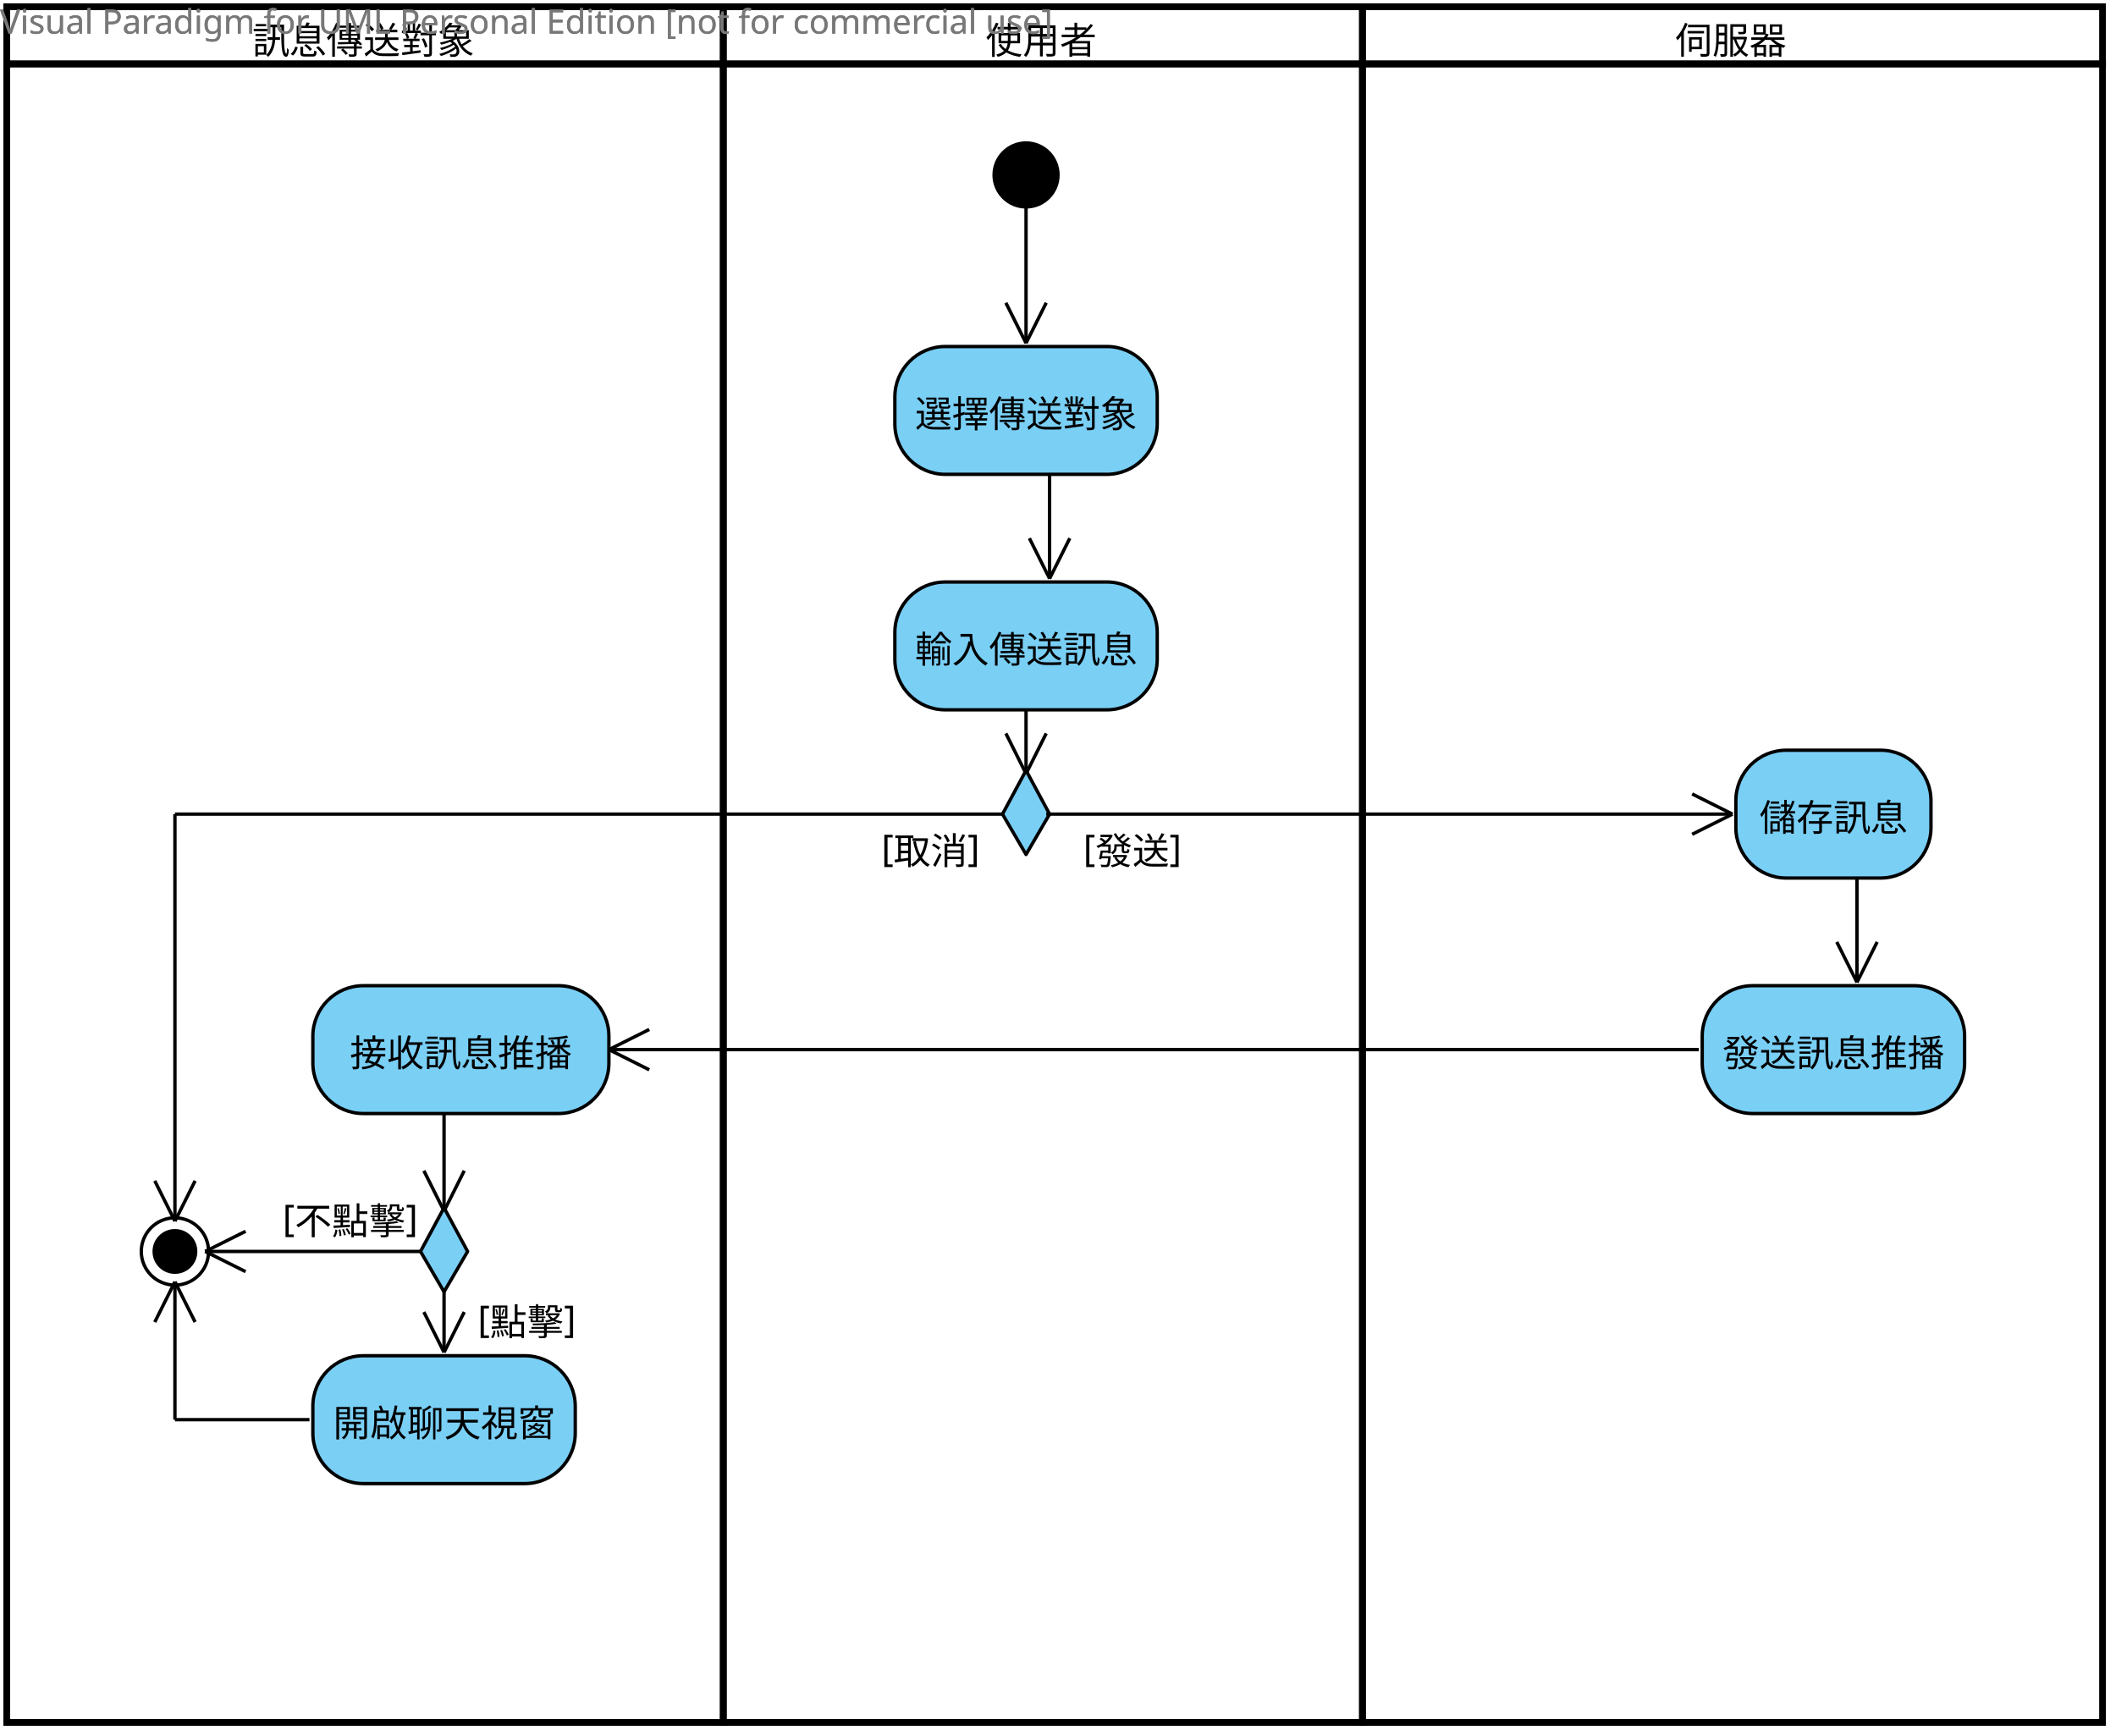
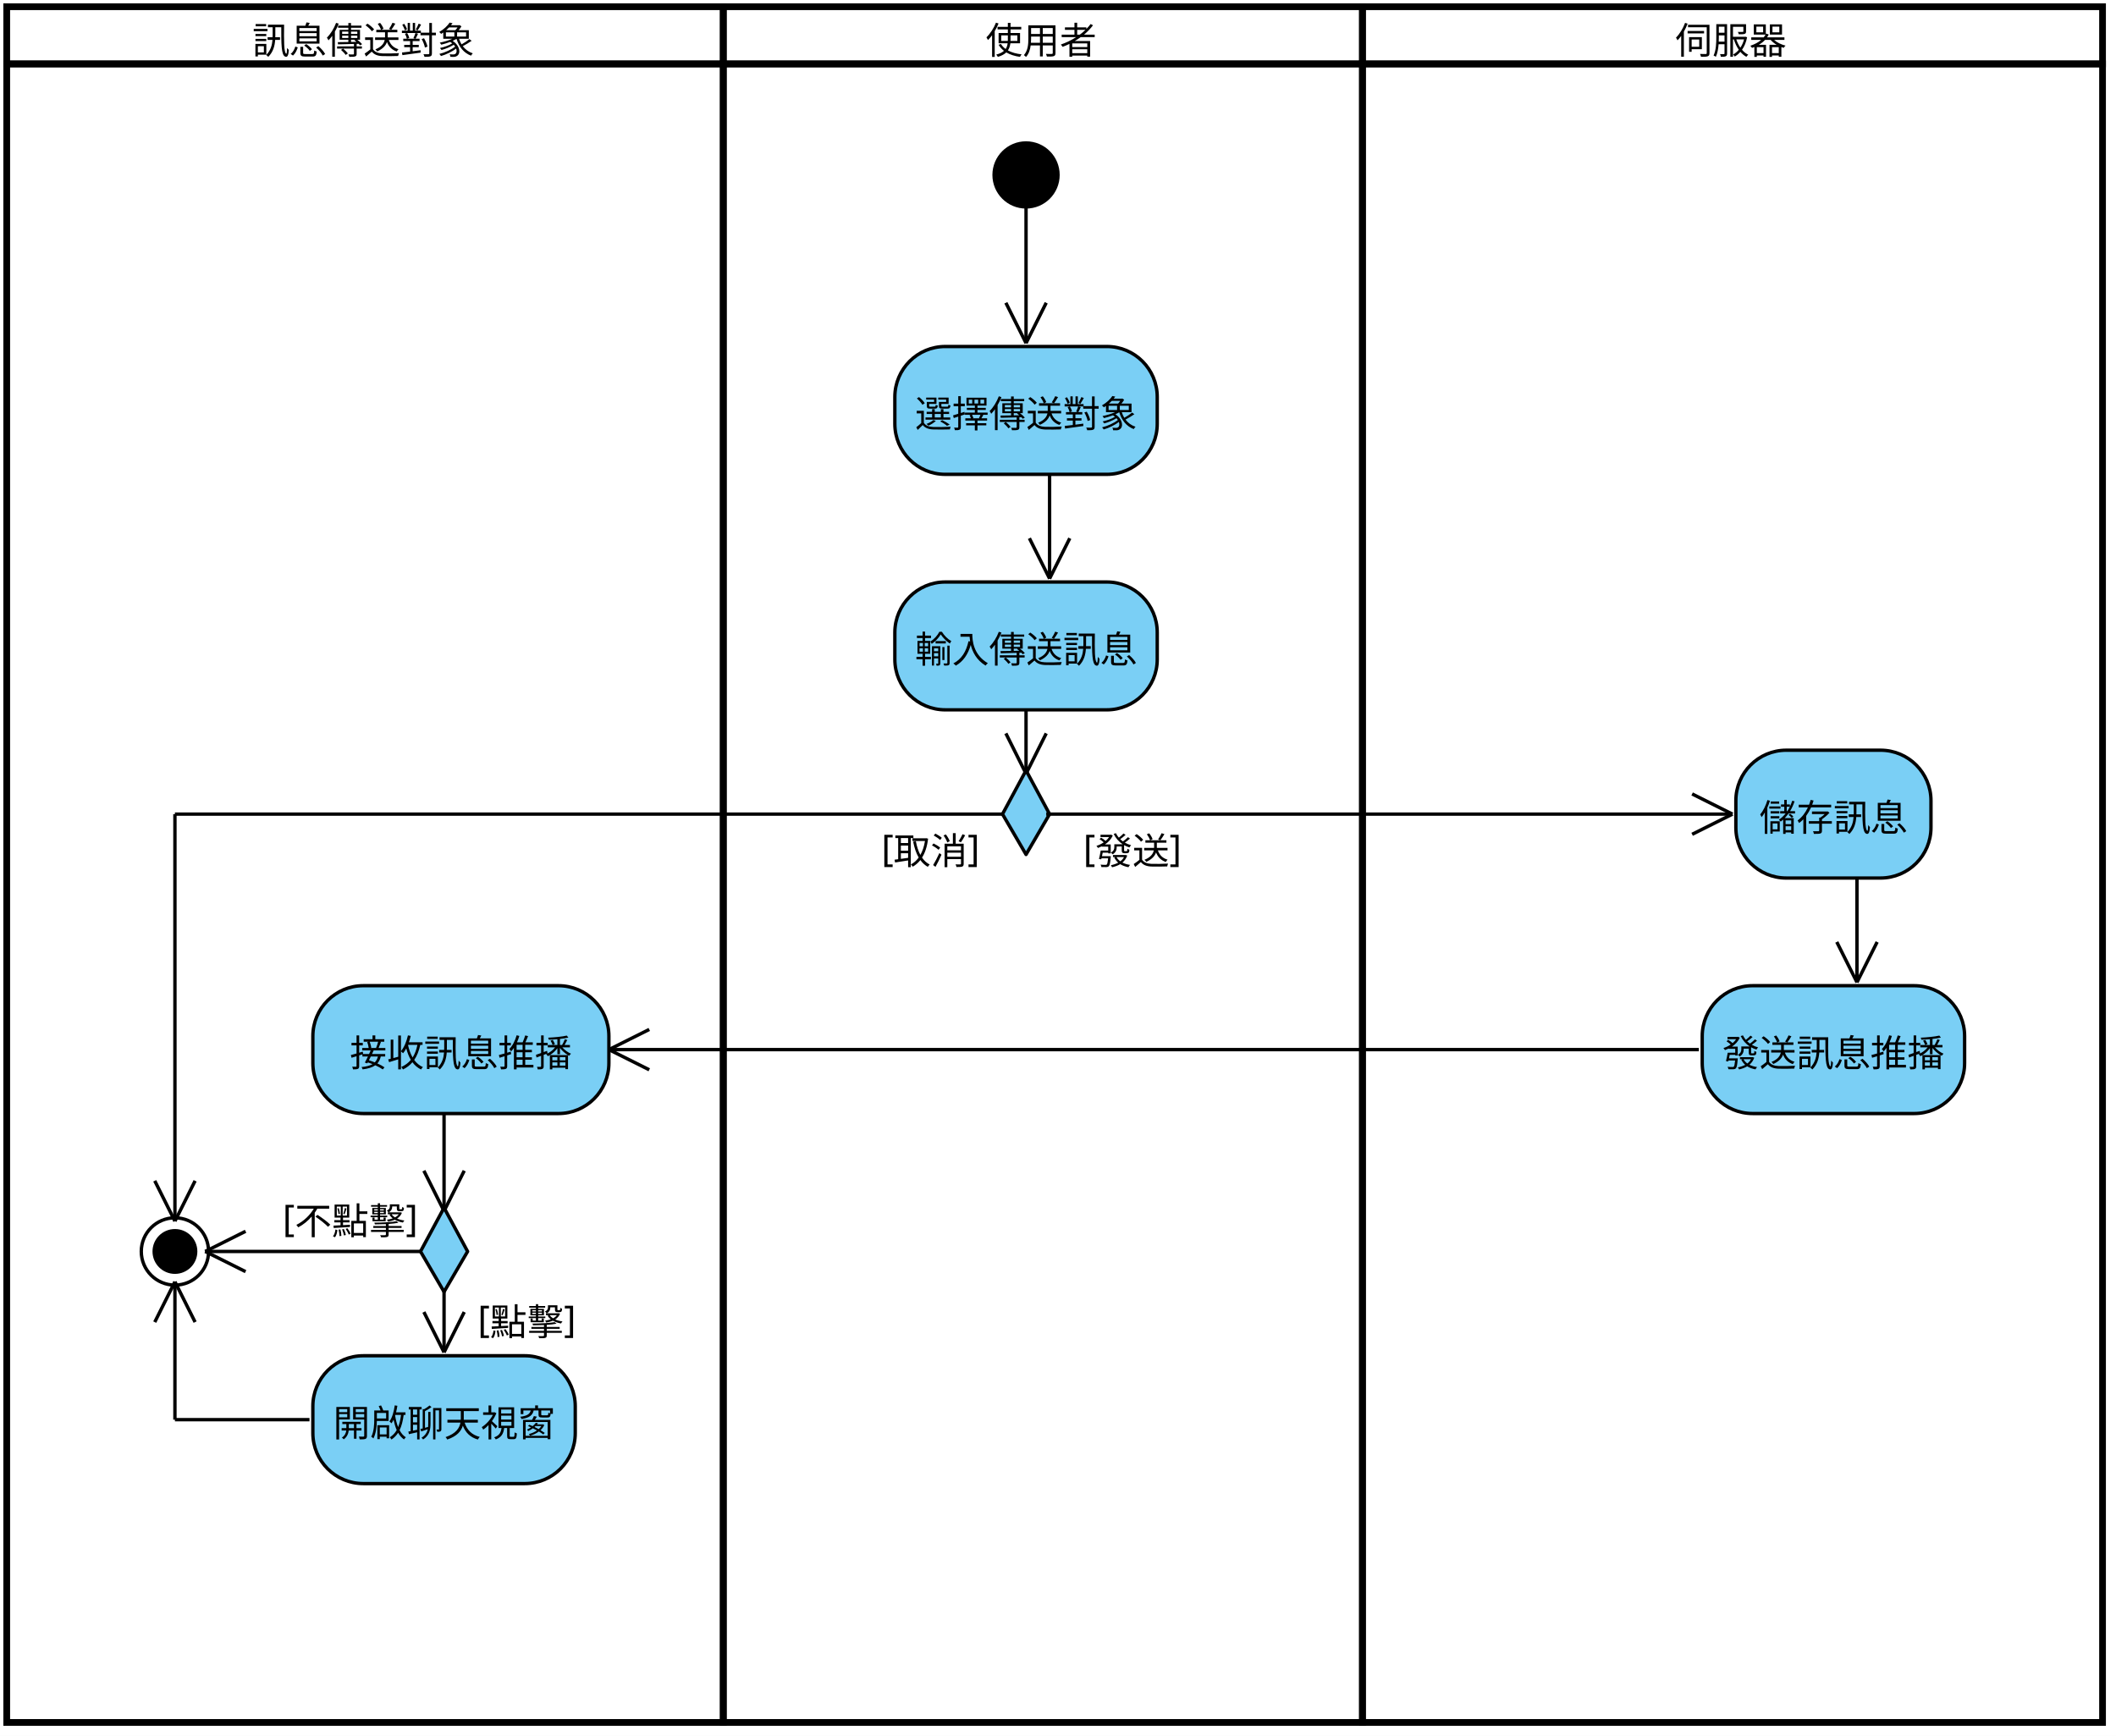
<svg xmlns="http://www.w3.org/2000/svg" style="fill-opacity:1; color-rendering:auto; color-interpolation:auto; stroke:black; text-rendering:auto; stroke-linecap:square; stroke-miterlimit:10; stroke-opacity:1; shape-rendering:auto; fill:black; stroke-dasharray:none; font-weight:normal; stroke-width:1; font-family:'Dialog'; font-style:normal; stroke-linejoin:miter; font-size:12; stroke-dashoffset:0; image-rendering:auto;" width="629" height="516">
  <defs id="genericDefs" />
  <g>
    <defs id="defs1">
      <clipPath clipPathUnits="userSpaceOnUse" id="clipPath1">
        <path d="M-3 -3 L630 -3 L630 517 L-3 517 L-3 -3 Z" />
      </clipPath>
      <clipPath clipPathUnits="userSpaceOnUse" id="clipPath2">
        <path d="M0 0 L0 500 L7 500 L7 0 Z" />
      </clipPath>
      <clipPath clipPathUnits="userSpaceOnUse" id="clipPath3">
        <path d="M-3 -3 L197 -3 L197 24 L-3 24 L-3 -3 Z" />
      </clipPath>
      <clipPath clipPathUnits="userSpaceOnUse" id="clipPath4">
        <path d="M0 0 L190 0 L190 17 L0 17 L0 0 Z" />
      </clipPath>
      <clipPath clipPathUnits="userSpaceOnUse" id="clipPath5">
        <path d="M-3 -3 L197 -3 L197 500 L-3 500 L-3 -3 Z" />
      </clipPath>
      <clipPath clipPathUnits="userSpaceOnUse" id="clipPath6">
        <path d="M-3 -3 L227 -3 L227 24 L-3 24 L-3 -3 Z" />
      </clipPath>
      <clipPath clipPathUnits="userSpaceOnUse" id="clipPath7">
        <path d="M0 0 L220 0 L220 17 L0 17 L0 0 Z" />
      </clipPath>
      <clipPath clipPathUnits="userSpaceOnUse" id="clipPath8">
        <path d="M-3 -3 L227 -3 L227 500 L-3 500 L-3 -3 Z" />
      </clipPath>
      <clipPath clipPathUnits="userSpaceOnUse" id="clipPath9">
        <path d="M-3 -3 L220 -3 L220 24 L-3 24 L-3 -3 Z" />
      </clipPath>
      <clipPath clipPathUnits="userSpaceOnUse" id="clipPath10">
        <path d="M0 0 L213 0 L213 17 L0 17 L0 0 Z" />
      </clipPath>
      <clipPath clipPathUnits="userSpaceOnUse" id="clipPath11">
        <path d="M-3 -3 L220 -3 L220 500 L-3 500 L-3 -3 Z" />
      </clipPath>
      <clipPath clipPathUnits="userSpaceOnUse" id="clipPath12">
        <path d="M-3 -3 L47 -3 L47 27 L-3 27 L-3 -3 Z" />
      </clipPath>
      <clipPath clipPathUnits="userSpaceOnUse" id="clipPath13">
        <path d="M-3 -3 L87 -3 L87 47 L-3 47 L-3 -3 Z" />
      </clipPath>
      <clipPath clipPathUnits="userSpaceOnUse" id="clipPath14">
        <path d="M0 0 L80 0 L80 40 L0 40 L0 0 Z" />
      </clipPath>
      <clipPath clipPathUnits="userSpaceOnUse" id="clipPath15">
        <path d="M-3 -3 L27 -3 L27 47 L-3 47 L-3 -3 Z" />
      </clipPath>
      <clipPath clipPathUnits="userSpaceOnUse" id="clipPath16">
        <path d="M-3 -3 L67 -3 L67 47 L-3 47 L-3 -3 Z" />
      </clipPath>
      <clipPath clipPathUnits="userSpaceOnUse" id="clipPath17">
        <path d="M0 0 L60 0 L60 40 L0 40 L0 0 Z" />
      </clipPath>
      <clipPath clipPathUnits="userSpaceOnUse" id="clipPath18">
        <path d="M-3 -3 L97 -3 L97 47 L-3 47 L-3 -3 Z" />
      </clipPath>
      <clipPath clipPathUnits="userSpaceOnUse" id="clipPath19">
        <path d="M0 0 L90 0 L90 40 L0 40 L0 0 Z" />
      </clipPath>
      <clipPath clipPathUnits="userSpaceOnUse" id="clipPath20">
        <path d="M-3 -3 L27 -3 L27 27 L-3 27 L-3 -3 Z" />
      </clipPath>
      <clipPath clipPathUnits="userSpaceOnUse" id="clipPath21">
        <path d="M0 0 L213 0 L213 493 L0 493 L0 0 Z" />
      </clipPath>
      <clipPath clipPathUnits="userSpaceOnUse" id="clipPath22">
        <path d="M0 0 L220 0 L220 493 L0 493 L0 0 Z" />
      </clipPath>
      <clipPath clipPathUnits="userSpaceOnUse" id="clipPath23">
        <path d="M0 0 L190 0 L190 493 L0 493 L0 0 Z" />
      </clipPath>
      <clipPath clipPathUnits="userSpaceOnUse" id="clipPath24">
        <path d="M0 0 L104 0 L104 145 L0 145 L0 0 Z" />
      </clipPath>
      <clipPath clipPathUnits="userSpaceOnUse" id="clipPath25">
        <path d="M0 0 L104 0 L104 135 L0 135 L0 0 Z" />
      </clipPath>
      <clipPath clipPathUnits="userSpaceOnUse" id="clipPath26">
        <path d="M0 0 L104 0 L104 123 L0 123 L0 0 Z" />
      </clipPath>
      <clipPath clipPathUnits="userSpaceOnUse" id="clipPath27">
        <path d="M0 0 L308 0 L308 104 L0 104 L0 0 Z" />
      </clipPath>
      <clipPath clipPathUnits="userSpaceOnUse" id="clipPath28">
        <path d="M0 0 L428 0 L428 104 L0 104 L0 0 Z" />
      </clipPath>
      <clipPath clipPathUnits="userSpaceOnUse" id="clipPath29">
        <path d="M0 0 L104 0 L104 133 L0 133 L0 0 Z" />
      </clipPath>
      <clipPath clipPathUnits="userSpaceOnUse" id="clipPath30">
        <path d="M0 0 L144 0 L144 145 L0 145 L0 0 Z" />
      </clipPath>
      <clipPath clipPathUnits="userSpaceOnUse" id="clipPath31">
        <path d="M0 0 L168 0 L168 104 L0 104 L0 0 Z" />
      </clipPath>
      <clipPath clipPathUnits="userSpaceOnUse" id="clipPath32">
        <path d="M0 0 L350 0 L350 225 L0 225 L0 0 Z" />
      </clipPath>
      <clipPath clipPathUnits="userSpaceOnUse" id="clipPath33">
        <path d="M0 0 L48 0 L48 17 L0 17 L0 0 Z" />
      </clipPath>
      <clipPath clipPathUnits="userSpaceOnUse" id="clipPath34">
        <path d="M0 0 L59 0 L59 17 L0 17 L0 0 Z" />
      </clipPath>
    </defs>
    <g style="fill:white; text-rendering:geometricPrecision; stroke:white;">
      <rect x="0" y="0" width="629" style="stroke:none;" height="516" />
    </g>
    <g transform="translate(215,2)" style="text-rendering:geometricPrecision; stroke-width:2; font-size:11; font-family:sans-serif;">
      <rect x="0" y="0" width="190" style="clip-path:url(#clipPath3); fill:none;" height="17" />
    </g>
    <g style="text-rendering:geometricPrecision; font-size:11; font-family:sans-serif;" transform="translate(215,2)">
      <text x="78" y="14" style="clip-path:url(#clipPath4); stroke:none;" xml:space="preserve">使用者</text>
    </g>
    <g transform="translate(215,19)" style="text-rendering:geometricPrecision; stroke-width:2; font-size:11; font-family:sans-serif;">
      <rect x="0" y="0" width="190" style="clip-path:url(#clipPath5); fill:none;" height="493" />
    </g>
    <g transform="translate(405,2)" style="text-rendering:geometricPrecision; stroke-width:2; font-size:11; font-family:sans-serif;">
      <rect x="0" y="0" width="220" style="clip-path:url(#clipPath6); fill:none;" height="17" />
    </g>
    <g style="text-rendering:geometricPrecision; font-size:11; font-family:sans-serif;" transform="translate(405,2)">
      <text x="93" y="14" style="clip-path:url(#clipPath7); stroke:none;" xml:space="preserve">伺服器</text>
    </g>
    <g transform="translate(405,19)" style="text-rendering:geometricPrecision; stroke-width:2; font-size:11; font-family:sans-serif;">
      <rect x="0" y="0" width="220" style="clip-path:url(#clipPath8); fill:none;" height="493" />
    </g>
    <g transform="translate(2,2)" style="text-rendering:geometricPrecision; stroke-width:2; font-size:11; font-family:sans-serif;">
      <rect x="0" y="0" width="213" style="clip-path:url(#clipPath9); fill:none;" height="17" />
    </g>
    <g style="text-rendering:geometricPrecision; font-size:11; font-family:sans-serif;" transform="translate(2,2)">
      <text x="73" y="14" style="clip-path:url(#clipPath10); stroke:none;" xml:space="preserve">訊息傳送對象</text>
    </g>
    <g transform="translate(2,19)" style="text-rendering:geometricPrecision; stroke-width:2; font-size:11; font-family:sans-serif;">
      <rect x="0" y="0" width="213" style="clip-path:url(#clipPath11); fill:none;" height="493" />
    </g>
    <g style="text-rendering:geometricPrecision; font-size:11; font-family:sans-serif;" transform="translate(285,42)">
      <circle style="clip-path:url(#clipPath12); stroke:none;" r="10" cx="20" cy="10" />
    </g>
    <g transform="translate(265,102)" style="font-size:11; fill:rgb(122,207,245); text-rendering:geometricPrecision; font-family:sans-serif; stroke:rgb(122,207,245);">
      <rect x="1" y="1" width="78" style="clip-path:url(#clipPath13); stroke:none;" rx="15" ry="15" height="38" />
    </g>
    <g transform="translate(265,102)" style="font-size:11; stroke-linecap:butt; text-rendering:geometricPrecision; font-family:sans-serif; stroke-linejoin:round; stroke-miterlimit:0;">
      <rect x="1" y="1" width="78" style="clip-path:url(#clipPath13); fill:none;" rx="15" ry="15" height="38" />
    </g>
    <g style="text-rendering:geometricPrecision; font-size:11; font-family:sans-serif;" transform="translate(265,102)">
      <text x="7" y="25" style="clip-path:url(#clipPath14); stroke:none;" xml:space="preserve">選擇傳送對象</text>
    </g>
    <g transform="translate(265,172)" style="font-size:11; fill:rgb(122,207,245); text-rendering:geometricPrecision; font-family:sans-serif; stroke:rgb(122,207,245);">
      <rect x="1" y="1" width="78" style="clip-path:url(#clipPath13); stroke:none;" rx="15" ry="15" height="38" />
    </g>
    <g transform="translate(265,172)" style="font-size:11; stroke-linecap:butt; text-rendering:geometricPrecision; font-family:sans-serif; stroke-linejoin:round; stroke-miterlimit:0;">
      <rect x="1" y="1" width="78" style="clip-path:url(#clipPath13); fill:none;" rx="15" ry="15" height="38" />
    </g>
    <g style="text-rendering:geometricPrecision; font-size:11; font-family:sans-serif;" transform="translate(265,172)">
      <text x="7" y="25" style="clip-path:url(#clipPath14); stroke:none;" xml:space="preserve">輸入傳送訊息</text>
    </g>
    <g transform="translate(295,222)" style="font-size:11; fill:rgb(122,207,245); text-rendering:geometricPrecision; font-family:sans-serif; stroke:rgb(122,207,245);">
      <polygon style="clip-path:url(#clipPath15); stroke:none;" points=" 10 7 17 20 10 32 3 20" />
    </g>
    <g transform="translate(295,222)" style="font-size:11; stroke-linecap:butt; text-rendering:geometricPrecision; font-family:sans-serif; stroke-linejoin:round; stroke-miterlimit:0;">
      <polygon style="fill:none; clip-path:url(#clipPath15);" points=" 10 7 17 20 10 32 3 20" />
    </g>
    <g transform="translate(515,222)" style="font-size:11; fill:rgb(122,207,245); text-rendering:geometricPrecision; font-family:sans-serif; stroke:rgb(122,207,245);">
      <rect x="1" y="1" width="58" style="clip-path:url(#clipPath16); stroke:none;" rx="15" ry="15" height="38" />
    </g>
    <g transform="translate(515,222)" style="font-size:11; stroke-linecap:butt; text-rendering:geometricPrecision; font-family:sans-serif; stroke-linejoin:round; stroke-miterlimit:0;">
      <rect x="1" y="1" width="58" style="clip-path:url(#clipPath16); fill:none;" rx="15" ry="15" height="38" />
    </g>
    <g style="text-rendering:geometricPrecision; font-size:11; font-family:sans-serif;" transform="translate(515,222)">
      <text x="8" y="25" style="clip-path:url(#clipPath17); stroke:none;" xml:space="preserve">儲存訊息</text>
    </g>
    <g transform="translate(505,292)" style="font-size:11; fill:rgb(122,207,245); text-rendering:geometricPrecision; font-family:sans-serif; stroke:rgb(122,207,245);">
      <rect x="1" y="1" width="78" style="clip-path:url(#clipPath13); stroke:none;" rx="15" ry="15" height="38" />
    </g>
    <g transform="translate(505,292)" style="font-size:11; stroke-linecap:butt; text-rendering:geometricPrecision; font-family:sans-serif; stroke-linejoin:round; stroke-miterlimit:0;">
      <rect x="1" y="1" width="78" style="clip-path:url(#clipPath13); fill:none;" rx="15" ry="15" height="38" />
    </g>
    <g style="text-rendering:geometricPrecision; font-size:11; font-family:sans-serif;" transform="translate(505,292)">
      <text x="7" y="25" style="clip-path:url(#clipPath14); stroke:none;" xml:space="preserve">發送訊息推播</text>
    </g>
    <g transform="translate(92,292)" style="font-size:11; fill:rgb(122,207,245); text-rendering:geometricPrecision; font-family:sans-serif; stroke:rgb(122,207,245);">
      <rect x="1" y="1" width="88" style="clip-path:url(#clipPath18); stroke:none;" rx="15" ry="15" height="38" />
    </g>
    <g transform="translate(92,292)" style="font-size:11; stroke-linecap:butt; text-rendering:geometricPrecision; font-family:sans-serif; stroke-linejoin:round; stroke-miterlimit:0;">
      <rect x="1" y="1" width="88" style="clip-path:url(#clipPath18); fill:none;" rx="15" ry="15" height="38" />
    </g>
    <g style="text-rendering:geometricPrecision; font-size:11; font-family:sans-serif;" transform="translate(92,292)">
      <text x="12" y="25" style="clip-path:url(#clipPath19); stroke:none;" xml:space="preserve">接收訊息推播</text>
    </g>
    <g transform="translate(122,352)" style="font-size:11; fill:rgb(122,207,245); text-rendering:geometricPrecision; font-family:sans-serif; stroke:rgb(122,207,245);">
      <polygon style="clip-path:url(#clipPath15); stroke:none;" points=" 10 7 17 20 10 32 3 20" />
    </g>
    <g transform="translate(122,352)" style="font-size:11; stroke-linecap:butt; text-rendering:geometricPrecision; font-family:sans-serif; stroke-linejoin:round; stroke-miterlimit:0;">
      <polygon style="fill:none; clip-path:url(#clipPath15);" points=" 10 7 17 20 10 32 3 20" />
    </g>
    <g transform="translate(92,402)" style="font-size:11; fill:rgb(122,207,245); text-rendering:geometricPrecision; font-family:sans-serif; stroke:rgb(122,207,245);">
      <rect x="1" y="1" width="78" style="clip-path:url(#clipPath13); stroke:none;" rx="15" ry="15" height="38" />
    </g>
    <g transform="translate(92,402)" style="font-size:11; stroke-linecap:butt; text-rendering:geometricPrecision; font-family:sans-serif; stroke-linejoin:round; stroke-miterlimit:0;">
      <rect x="1" y="1" width="78" style="clip-path:url(#clipPath13); fill:none;" rx="15" ry="15" height="38" />
    </g>
    <g style="text-rendering:geometricPrecision; font-size:11; font-family:sans-serif;" transform="translate(92,402)">
      <text x="7" y="25" style="clip-path:url(#clipPath14); stroke:none;" xml:space="preserve">開啟聊天視窗</text>
    </g>
    <g style="text-rendering:geometricPrecision; font-size:11; font-family:sans-serif;" transform="translate(42,362)">
      <circle style="clip-path:url(#clipPath20); stroke:none;" r="6.667" cx="10" cy="10" />
      <circle style="stroke-linecap:butt; clip-path:url(#clipPath20); fill:none; stroke-linejoin:round; stroke-miterlimit:0;" r="10" cx="10" cy="10" />
    </g>
    <g transform="translate(255,11)" style="font-size:11; stroke-linecap:butt; text-rendering:geometricPrecision; font-family:sans-serif; stroke-linejoin:round;">
      <line x1="50" x2="50" y1="50" style="clip-path:url(#clipPath24); fill:none;" y2="91" />
      <line x1="50" x2="56" y1="91" style="clip-path:url(#clipPath24); fill:none;" y2="79" />
      <line x1="50" x2="44" y1="91" style="clip-path:url(#clipPath24); fill:none;" y2="79" />
    </g>
    <g transform="translate(262,91)" style="font-size:11; stroke-linecap:butt; text-rendering:geometricPrecision; font-family:sans-serif; stroke-linejoin:round;">
      <line x1="50" x2="50" y1="50" style="clip-path:url(#clipPath25); fill:none;" y2="81" />
      <line x1="50" x2="56" y1="81" style="clip-path:url(#clipPath25); fill:none;" y2="69" />
      <line x1="50" x2="44" y1="81" style="clip-path:url(#clipPath25); fill:none;" y2="69" />
    </g>
    <g transform="translate(255,161)" style="font-size:11; stroke-linecap:butt; text-rendering:geometricPrecision; font-family:sans-serif; stroke-linejoin:round;">
      <line x1="50" x2="50" y1="50" style="clip-path:url(#clipPath26); fill:none;" y2="69" />
      <line x1="50" x2="56" y1="69" style="clip-path:url(#clipPath26); fill:none;" y2="57" />
      <line x1="50" x2="44" y1="69" style="clip-path:url(#clipPath26); fill:none;" y2="57" />
    </g>
    <g transform="translate(261,192)" style="font-size:11; stroke-linecap:butt; text-rendering:geometricPrecision; font-family:sans-serif; stroke-linejoin:round;">
      <line x1="50" x2="254" y1="50" style="clip-path:url(#clipPath27); fill:none;" y2="50" />
      <line x1="254" x2="242" y1="50" style="clip-path:url(#clipPath27); fill:none;" y2="44" />
      <line x1="254" x2="242" y1="50" style="clip-path:url(#clipPath27); fill:none;" y2="56" />
    </g>
    <g transform="translate(502,211)" style="font-size:11; stroke-linecap:butt; text-rendering:geometricPrecision; font-family:sans-serif; stroke-linejoin:round;">
      <line x1="50" x2="50" y1="50" style="clip-path:url(#clipPath25); fill:none;" y2="81" />
      <line x1="50" x2="56" y1="81" style="clip-path:url(#clipPath25); fill:none;" y2="69" />
      <line x1="50" x2="44" y1="81" style="clip-path:url(#clipPath25); fill:none;" y2="69" />
    </g>
    <g transform="translate(131,262)" style="font-size:11; stroke-linecap:butt; text-rendering:geometricPrecision; font-family:sans-serif; stroke-linejoin:round;">
      <line x1="374" x2="50" y1="50" style="clip-path:url(#clipPath28); fill:none;" y2="50" />
      <line x1="50" x2="62" y1="50" style="clip-path:url(#clipPath28); fill:none;" y2="56" />
      <line x1="50" x2="62" y1="50" style="clip-path:url(#clipPath28); fill:none;" y2="44" />
    </g>
    <g transform="translate(82,281)" style="font-size:11; stroke-linecap:butt; text-rendering:geometricPrecision; font-family:sans-serif; stroke-linejoin:round;">
      <line x1="50" x2="50" y1="50" style="clip-path:url(#clipPath29); fill:none;" y2="79" />
      <line x1="50" x2="56" y1="79" style="clip-path:url(#clipPath29); fill:none;" y2="67" />
      <line x1="50" x2="44" y1="79" style="clip-path:url(#clipPath29); fill:none;" y2="67" />
    </g>
    <g transform="translate(82,333)" style="font-size:11; stroke-linecap:butt; text-rendering:geometricPrecision; font-family:sans-serif; stroke-linejoin:round;">
      <line x1="50" x2="50" y1="50" style="clip-path:url(#clipPath26); fill:none;" y2="69" />
      <line x1="50" x2="56" y1="69" style="clip-path:url(#clipPath26); fill:none;" y2="57" />
      <line x1="50" x2="44" y1="69" style="clip-path:url(#clipPath26); fill:none;" y2="57" />
    </g>
    <g transform="translate(2,331)" style="font-size:11; stroke-linecap:butt; text-rendering:geometricPrecision; font-family:sans-serif; stroke-linejoin:round;">
      <line x1="90" x2="50" y1="91" style="clip-path:url(#clipPath30); fill:none;" y2="91" />
      <line x1="50" x2="50" y1="91" style="clip-path:url(#clipPath30); fill:none;" y2="50" />
      <line x1="50" x2="44" y1="50" style="clip-path:url(#clipPath30); fill:none;" y2="62" />
      <line x1="50" x2="56" y1="50" style="clip-path:url(#clipPath30); fill:none;" y2="62" />
    </g>
    <g transform="translate(11,322)" style="font-size:11; stroke-linecap:butt; text-rendering:geometricPrecision; font-family:sans-serif; stroke-linejoin:round;">
      <line x1="114" x2="50" y1="50" style="clip-path:url(#clipPath31); fill:none;" y2="50" />
      <line x1="50" x2="62" y1="50" style="clip-path:url(#clipPath31); fill:none;" y2="56" />
      <line x1="50" x2="62" y1="50" style="clip-path:url(#clipPath31); fill:none;" y2="44" />
    </g>
    <g transform="translate(2,192)" style="font-size:11; stroke-linecap:butt; text-rendering:geometricPrecision; font-family:sans-serif; stroke-linejoin:round;">
      <line x1="296" x2="50" y1="50" style="clip-path:url(#clipPath32); fill:none;" y2="50" />
      <line x1="50" x2="50" y1="50" style="clip-path:url(#clipPath32); fill:none;" y2="171" />
      <line x1="50" x2="56" y1="171" style="clip-path:url(#clipPath32); fill:none;" y2="159" />
      <line x1="50" x2="44" y1="171" style="clip-path:url(#clipPath32); fill:none;" y2="159" />
    </g>
    <g style="text-rendering:geometricPrecision; font-size:11; font-family:sans-serif;" transform="translate(252,242)">
      <text x="10" y="14" style="clip-path:url(#clipPath33); stroke:none;" xml:space="preserve">[取消]</text>
    </g>
    <g style="text-rendering:geometricPrecision; font-size:11; font-family:sans-serif;" transform="translate(74,352)">
      <text x="10" y="14" style="clip-path:url(#clipPath34); stroke:none;" xml:space="preserve">[不點擊]</text>
    </g>
    <g style="text-rendering:geometricPrecision; font-size:11; font-family:sans-serif;" transform="translate(132,382)">
      <text x="10" y="14" style="clip-path:url(#clipPath33); stroke:none;" xml:space="preserve">[點擊]</text>
    </g>
    <g style="text-rendering:geometricPrecision; font-size:11; font-family:sans-serif;" transform="translate(312,242)">
      <text x="10" y="14" style="clip-path:url(#clipPath33); stroke:none;" xml:space="preserve">[發送]</text>
    </g>
-     <g style="fill:rgb(120,120,120); text-rendering:geometricPrecision; font-size:10; stroke:rgb(120,120,120);">
-       <text xml:space="preserve" x="0" y="10" style="stroke:none;">Visual Paradigm for UML Personal Edition [not for commercial use] </text>
-       <text xml:space="preserve" x="0" y="10" style="stroke:none;">Visual Paradigm for UML Personal Edition [not for commercial use] </text>
-     </g>
  </g>
</svg>
